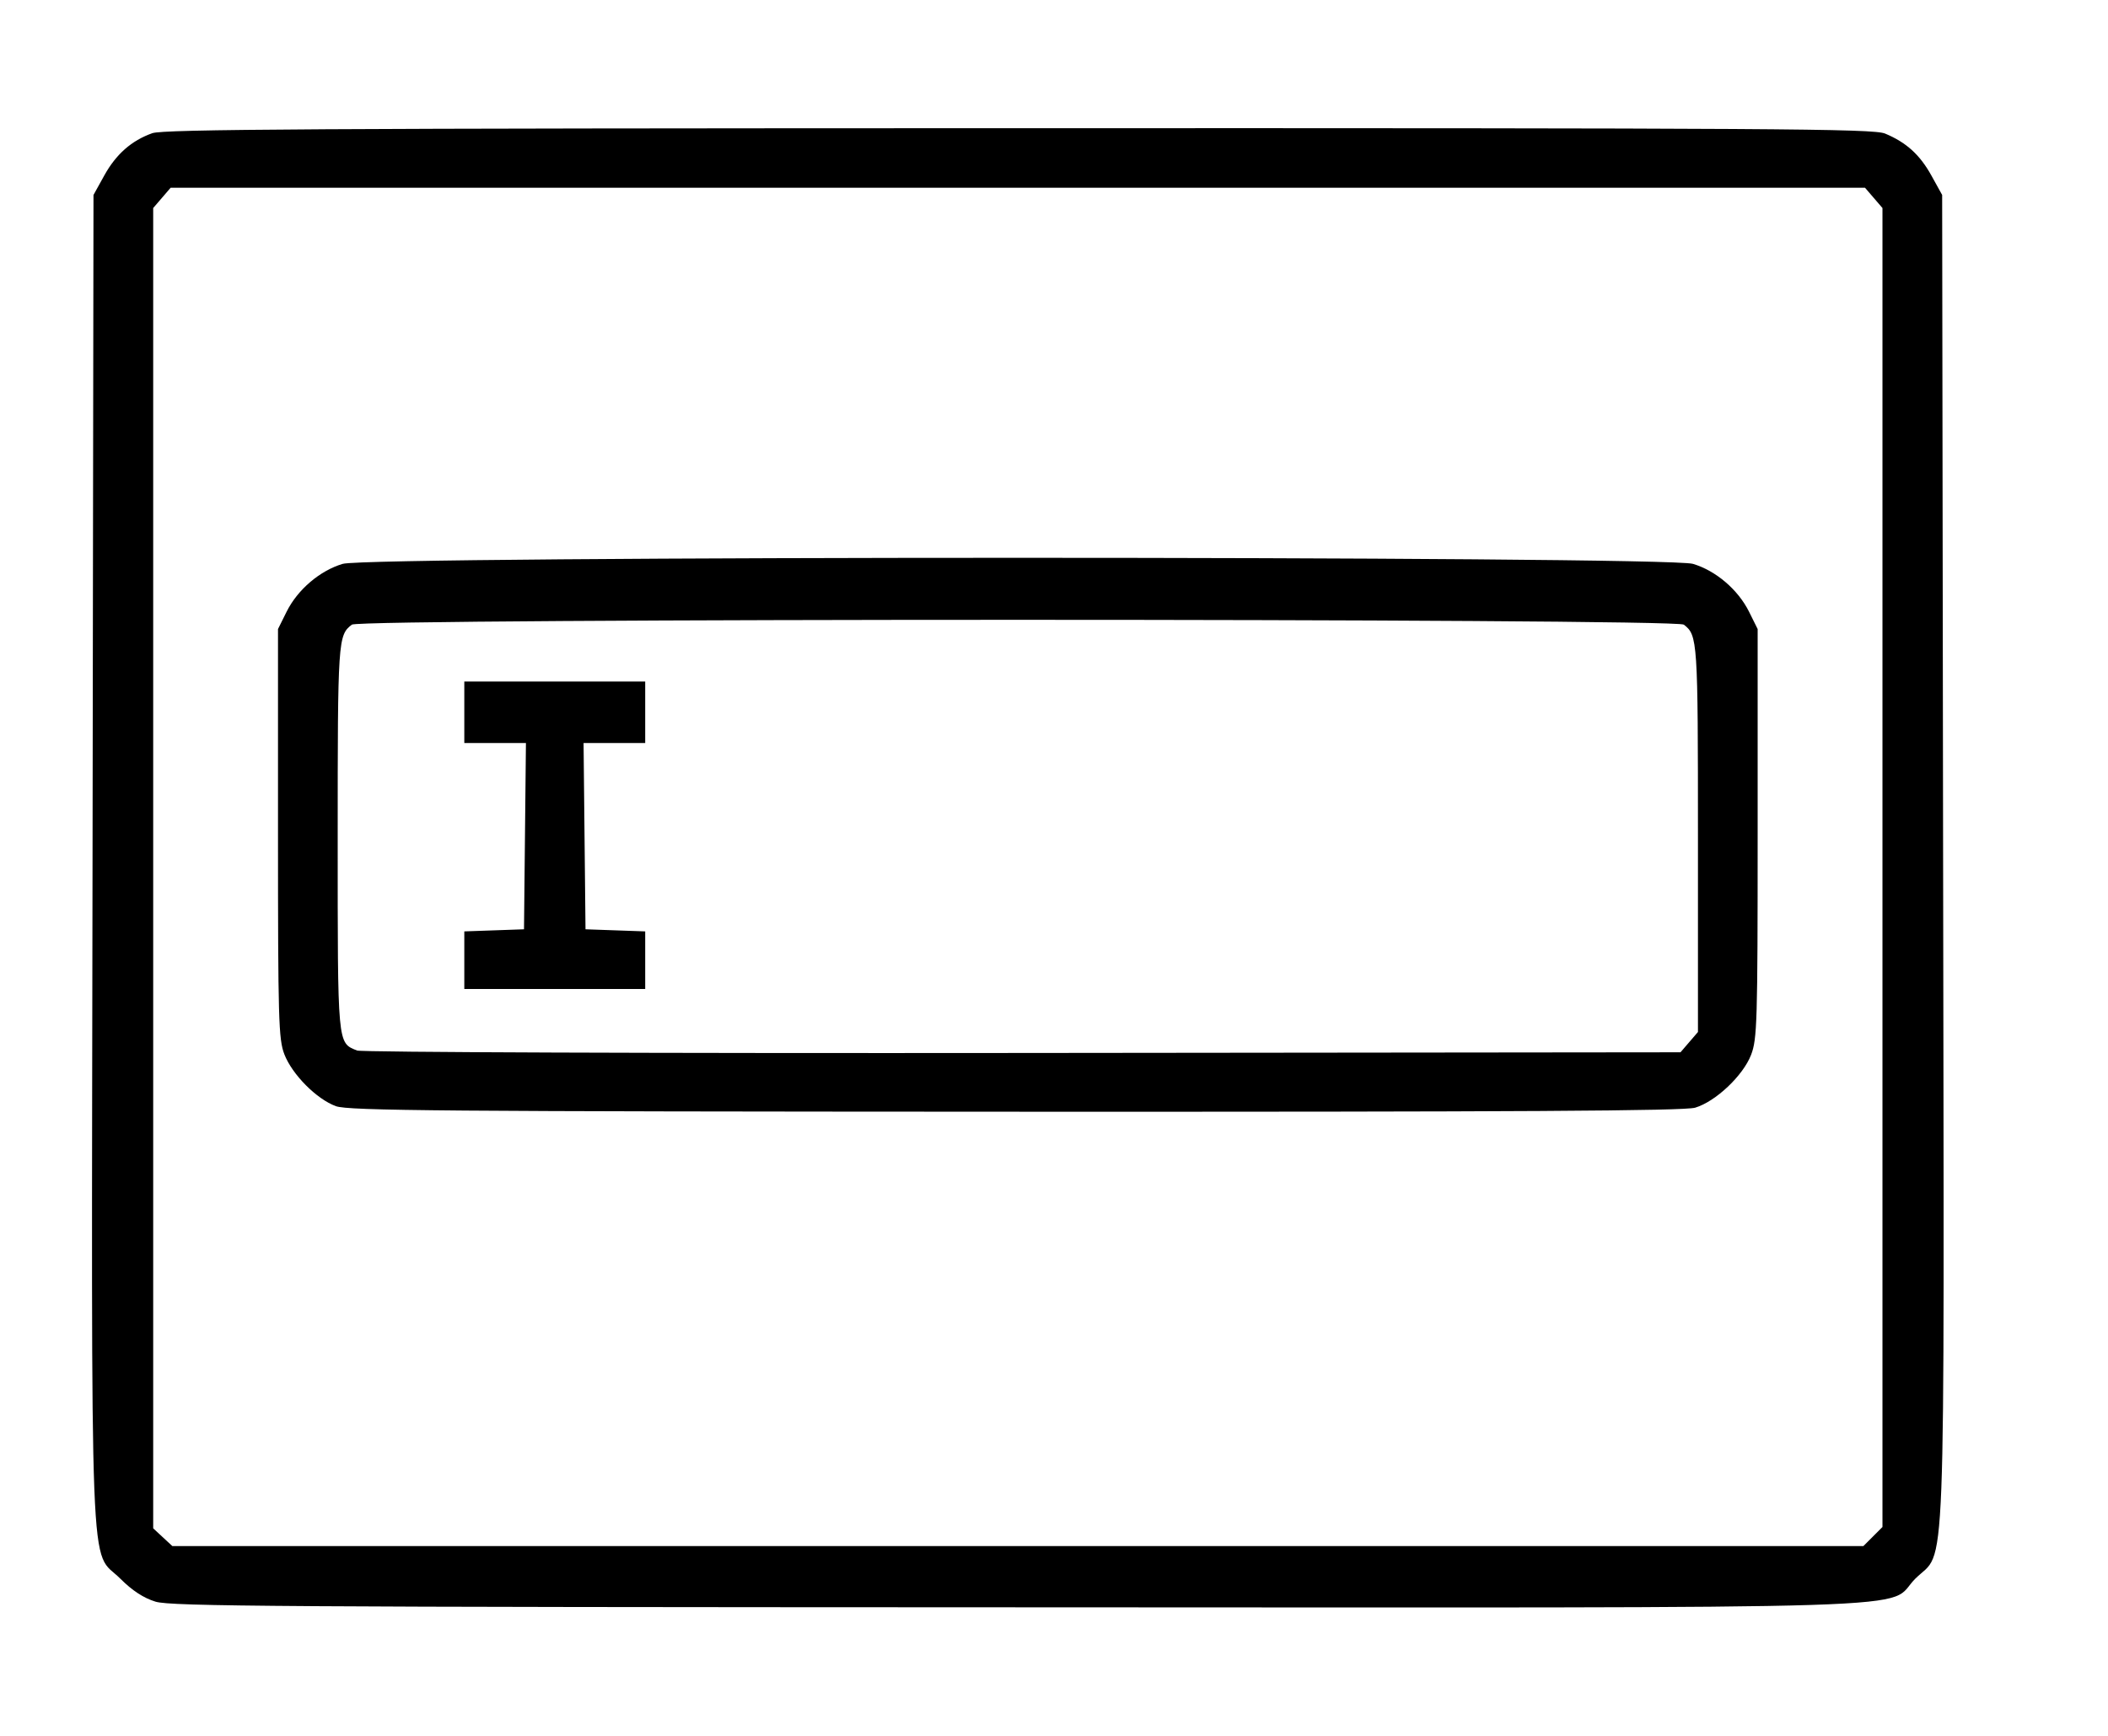
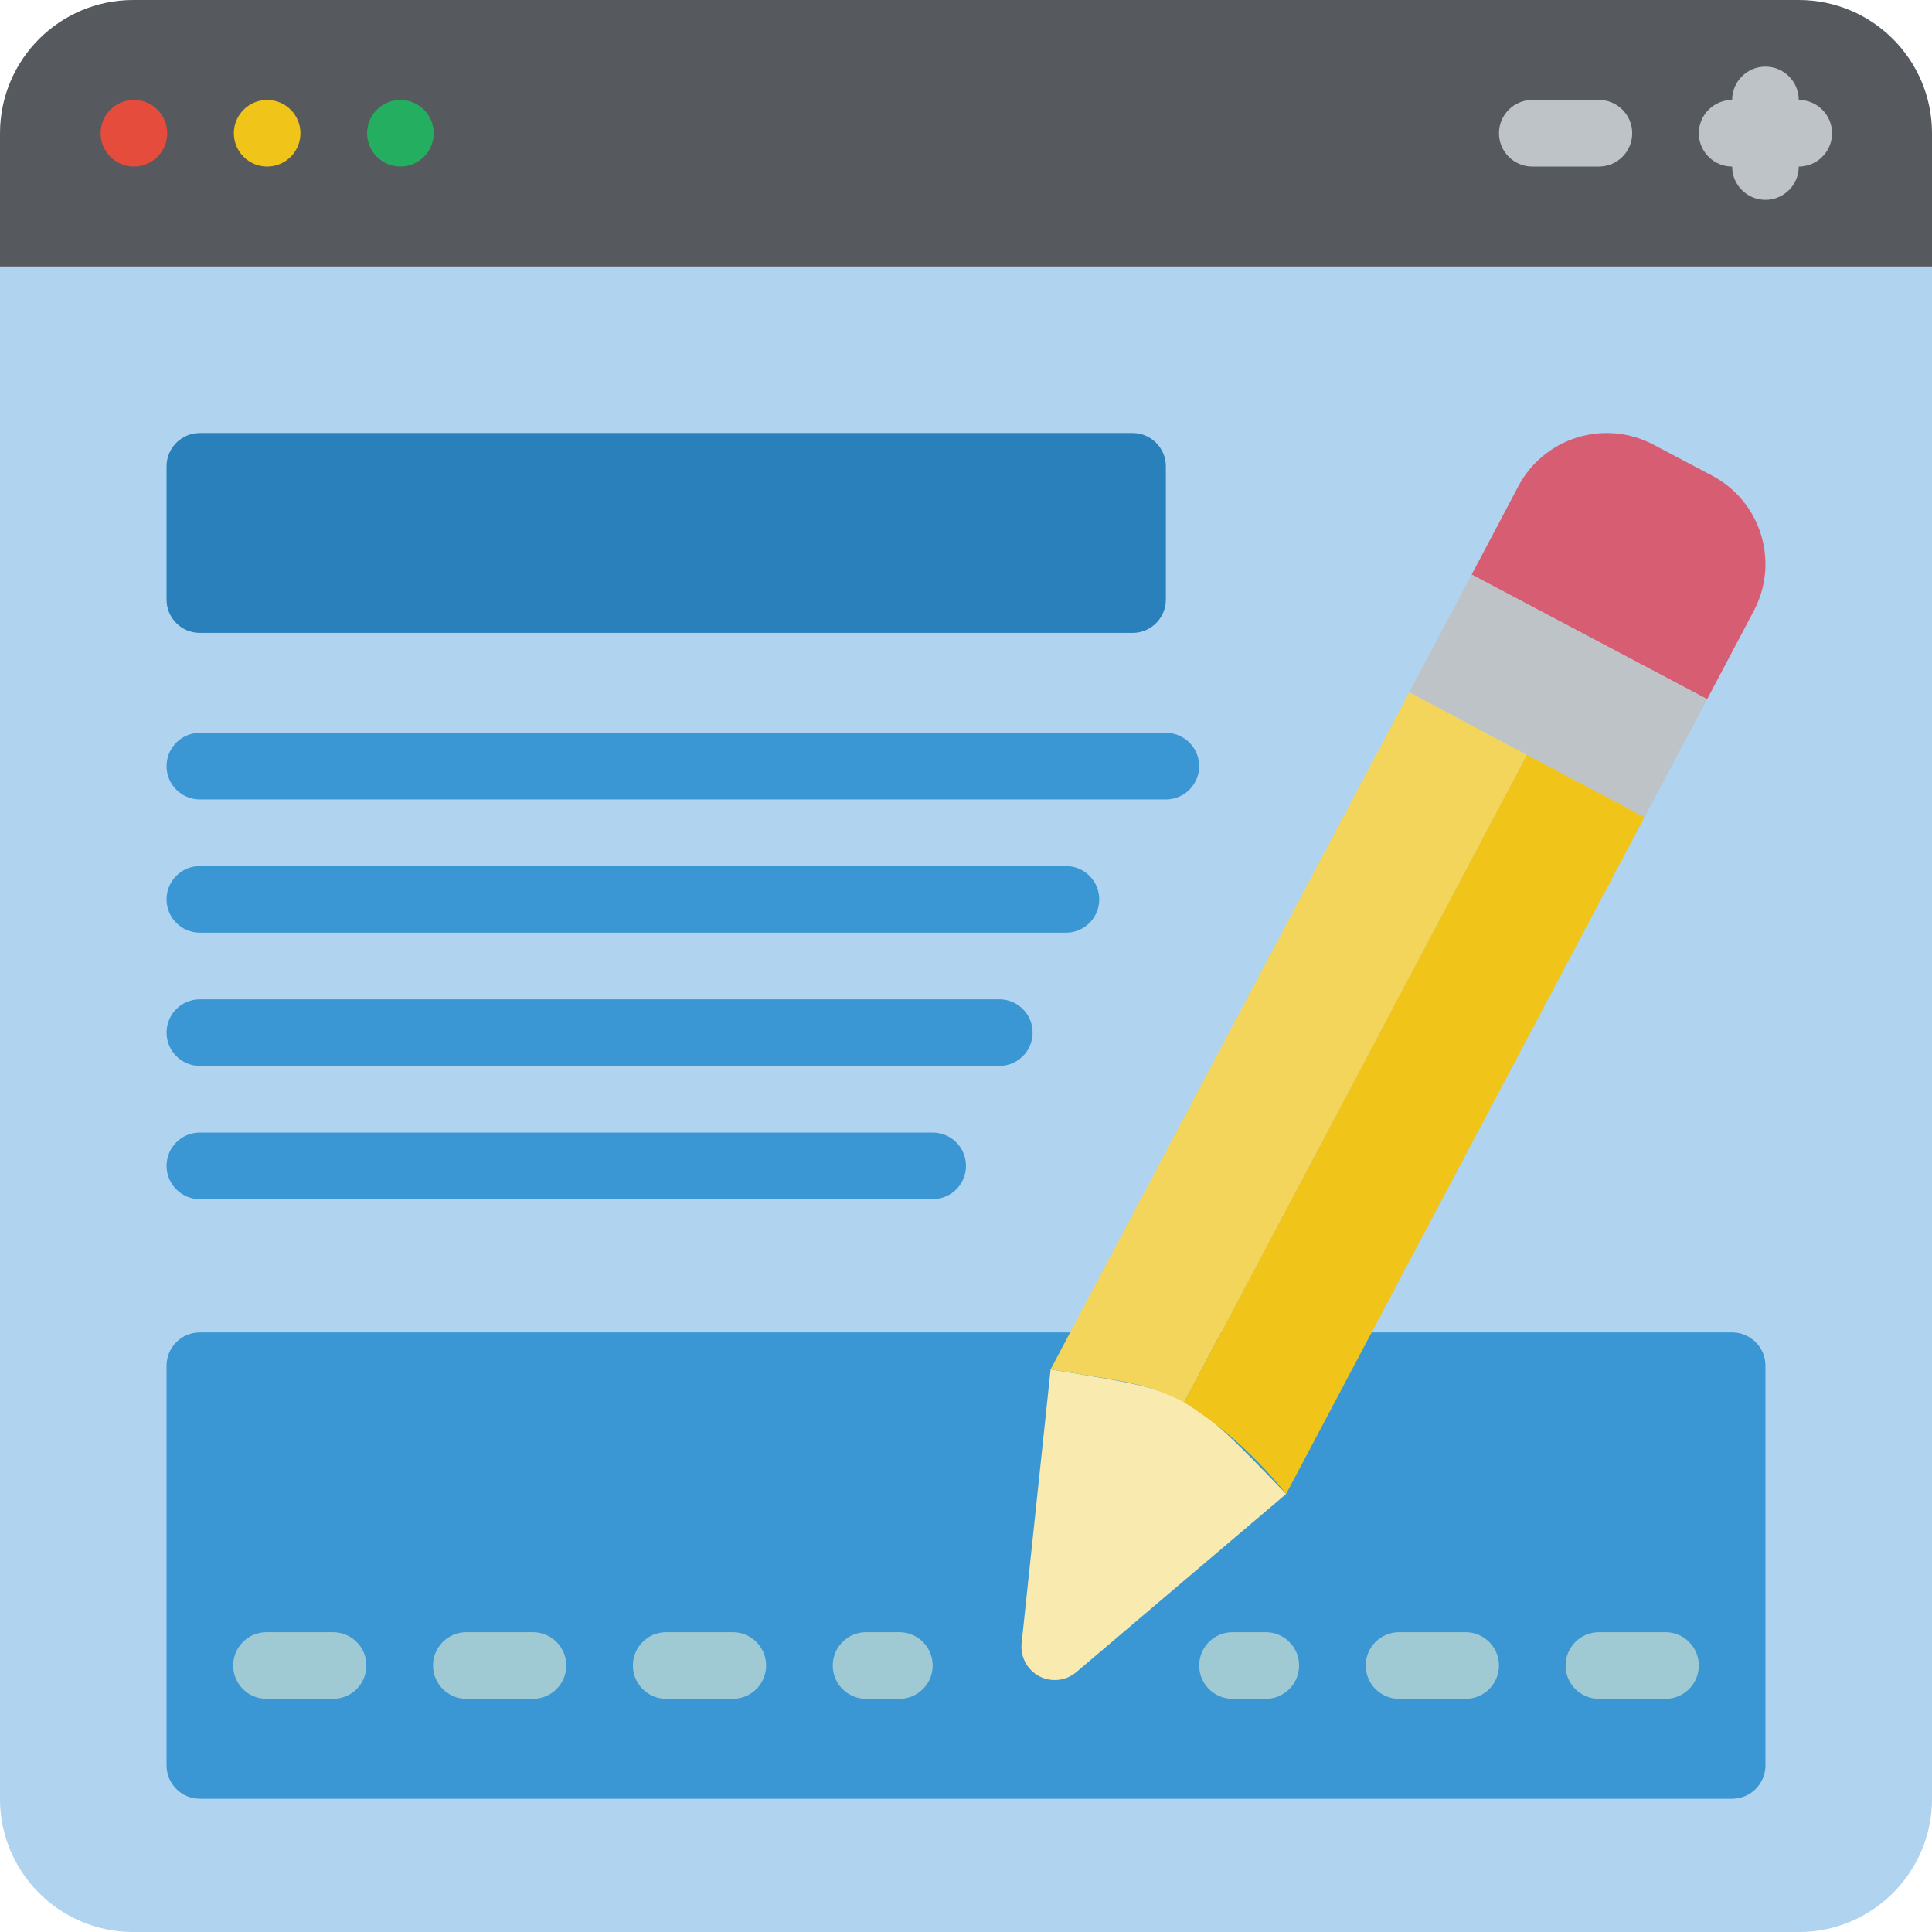
- <svg xmlns="http://www.w3.org/2000/svg" width="164.447mm" height="135.412mm" viewBox="0 0 582.685 479.805" id="svg2" version="1.1">
-   <defs id="defs4" />
-   <g id="layer1" transform="translate(-653.015,-260.0338)">
-     <path style="fill:#000000" d="m 695.998,702.796 c -3.29,-1.011 -6.42,-3.053 -9.691,-6.324 -8.673,-8.673 -8.01,8.436 -7.712,-199.095 l 0.263,-183.449 2.974,-5.37 c 3.268,-5.901 7.52,-9.65 13.274,-11.703 3.093,-1.104 45.172,-1.347 239.534,-1.383 209.506,-0.039 236.19,0.127 239.446,1.487 5.865,2.45 9.611,5.846 12.797,11.599 l 2.974,5.37 0.263,183.449 c 0.298,207.504 0.958,190.425 -7.699,199.082 -8.717,8.717 14.549,7.978 -248.495,7.899 -203.69,-0.061 -233.681,-0.258 -237.928,-1.562 z m 474.724,-18.004 2.636,-2.636 0,-182.308 0,-182.308 -2.413,-2.806 -2.413,-2.806 -234.173,0 -234.173,0 -2.413,2.806 -2.413,2.806 0,182.492 0,182.492 2.646,2.452 2.646,2.452 233.718,0 233.718,0 2.636,-2.636 z m -424.859,-118.967 c -5.34,-1.954 -12.088,-8.75 -14.25,-14.35 -1.599,-4.143 -1.755,-9.568 -1.755,-61.047 l 0,-56.5 2.373,-4.777 c 3.038,-6.115 9.189,-11.366 15.515,-13.245 7.507,-2.229 365.717,-2.229 373.224,0 6.326,1.879 12.477,7.13 15.515,13.245 l 2.373,4.777 0,56.5 c 0,52.266 -0.137,56.854 -1.822,61.222 -2.213,5.736 -9.793,12.896 -15.442,14.589 -3.007,0.901 -48.511,1.172 -187.852,1.118 -158.725,-0.061 -184.431,-0.271 -187.879,-1.533 z m 374.082,-17.703 2.413,-2.806 0,-53.51 c 0,-54.88 -0.084,-56.157 -3.913,-59.097 -2.315,-1.777 -365.858,-1.777 -368.173,0 -3.828,2.939 -3.913,4.222 -3.913,58.93 0,57.764 -0.107,56.585 5.357,58.801 1.192,0.483 82.821,0.784 183.98,0.678 l 181.837,-0.191 2.413,-2.806 z m -338.587,-22.654 0,-7.96 8.25,-0.29 8.25,-0.29 0.267,-25.75 0.267,-25.75 -8.517,0 -8.517,0 0,-8.5 0,-8.5 25,0 25,0 0,8.5 0,8.5 -8.517,0 -8.517,0 0.267,25.75 0.267,25.75 8.25,0.29 8.25,0.29 0,7.96 0,7.96 -25,0 -25,0 0,-7.96 z" id="path4552" />
+ <svg xmlns="http://www.w3.org/2000/svg" height="512" viewBox="0 0 58 58" width="512">
+   <g id="023---Sign-Form" fill="none">
+     <path id="Shape" d="m58 6v48c0 2.209-1.791 4-4 4h-50c-2.209 0-4-1.791-4-4v-48z" fill="#ecf0f1" />
+     <path id="Shape" d="m58 6v48c0 2.209-1.791 4-4 4h-50c-2.209 0-4-1.791-4-4v-48z" fill="#b0d3f0" />
+     <path id="Shape" d="m58 4v4h-58v-4c0-2.209 1.791-4 4-4h50c2.209 0 4 1.791 4 4z" fill="#56595e" />
+     <path id="Shape" d="m4.02 5c-.552 0-1-.448-1-1s.448-1 1-1 1 .448 1 1-.448 1-1 1z" fill="#e64c3c" />
+     <path id="Shape" d="m8.02 5c-.552 0-1-.448-1-1s.448-1 1-1 1 .448 1 1-.448 1-1 1z" fill="#f0c419" />
+     <path id="Shape" d="m12.02 5c-.552 0-1-.448-1-1s.448-1 1-1 1 .448 1 1-.448 1-1 1z" fill="#24ae5f" />
+     <path id="Shape" d="m53 6c-.552 0-1-.448-1-1v-2c0-.552.448-1 1-1s1 .448 1 1v2c0 .552-.448 1-1 1z" fill="#bdc3c7" />
+     <path id="Shape" d="m52 4h2" fill="#bdc3c7" />
+     <path id="Shape" d="m54 5h-2c-.552 0-1-.448-1-1s.448-1 1-1h2c.552 0 1 .448 1 1s-.448 1-1 1z" fill="#bdc3c7" />
+     <path id="Shape" d="m46 4h2" fill="#bdc3c7" />
+     <path id="Shape" d="m48 5h-2c-.552 0-1-.448-1-1s.448-1 1-1h2c.552 0 1 .448 1 1s-.448 1-1 1z" fill="#bdc3c7" />
+     <rect id="Rectangle-path" fill="#2980ba" height="6" rx="1" width="30" x="5" y="13" />
+     <path id="Shape" d="m35 24h-29c-.552 0-1-.448-1-1s.448-1 1-1h29c.552 0 1 .448 1 1s-.448 1-1 1z" fill="#3b97d3" />
+     <path id="Shape" d="m32 28h-26c-.552 0-1-.448-1-1s.448-1 1-1h26c.552 0 1 .448 1 1s-.448 1-1 1z" fill="#3b97d3" />
+     <path id="Shape" d="m30 32h-24c-.552 0-1-.448-1-1s.448-1 1-1h24c.552 0 1 .448 1 1s-.448 1-1 1z" fill="#3b97d3" />
+     <path id="Shape" d="m28 36h-22c-.552 0-1-.448-1-1s.448-1 1-1h22c.552 0 1 .448 1 1s-.448 1-1 1z" fill="#3b97d3" />
+     <path id="Shape" d="m32.13 40h-26.13c-.552 0-1 .448-1 1v12c0 .552.448 1 1 1h46c.552 0 1-.448 1-1v-12c0-.552-.448-1-1-1h-10.82" fill="#3b97d3" />
+     <path id="Shape" d="m38.61 44.85-6.3 5.35c-.312.264-.753.311-1.114.12-.361-.192-.569-.583-.526-.99l.87-8.22c4.036.679 3.96.49 7.07 3.74z" fill="#f9eab0" />
+     <path id="Shape" d="m45.84 22.66-10.29 19.44c-1.126-.592-1.911-.637-4.01-.99l10.77-20.33z" fill="#f3d55b" />
+     <path id="Shape" d="m49.37 24.53-10.76 20.32c-.857-1.084-1.891-2.014-3.06-2.75l10.29-19.44z" fill="#f0c419" />
+     <path id="Shape" d="m52.65 18.34-1.4 2.65-7.07-3.74 1.4-2.65c.372-.705 1.009-1.233 1.771-1.467.762-.235 1.585-.156 2.289.217l1.76.93c.705.372 1.233 1.009 1.467 1.771.235.762.156 1.585-.217 2.289z" fill="#d75e72" />
+     <path id="Shape" d="m51.25 20.99-1.88 3.54c-4.237-2.245-2.615-1.383-7.06-3.75l1.87-3.53z" fill="#bdc3c7" />
+     <g fill="#9fc9d3">
+       <path id="Shape" d="m10 51h-2c-.552 0-1-.448-1-1s.448-1 1-1h2c.552 0 1 .448 1 1s-.448 1-1 1z" />
+       <path id="Shape" d="m16 51h-2c-.552 0-1-.448-1-1s.448-1 1-1h2c.552 0 1 .448 1 1s-.448 1-1 1z" />
+       <path id="Shape" d="m22 51h-2c-.552 0-1-.448-1-1s.448-1 1-1h2c.552 0 1 .448 1 1s-.448 1-1 1z" />
+       <path id="Shape" d="m27 51h-1c-.552 0-1-.448-1-1s.448-1 1-1h1c.552 0 1 .448 1 1s-.448 1-1 1z" />
+       <path id="Shape" d="m38 51h-1c-.552 0-1-.448-1-1s.448-1 1-1h1c.552 0 1 .448 1 1s-.448 1-1 1z" />
+       <path id="Shape" d="m44 51h-2c-.552 0-1-.448-1-1s.448-1 1-1h2c.552 0 1 .448 1 1s-.448 1-1 1z" />
+       <path id="Shape" d="m50 51h-2c-.552 0-1-.448-1-1s.448-1 1-1h2c.552 0 1 .448 1 1s-.448 1-1 1z" />
+     </g>
  </g>
</svg>
